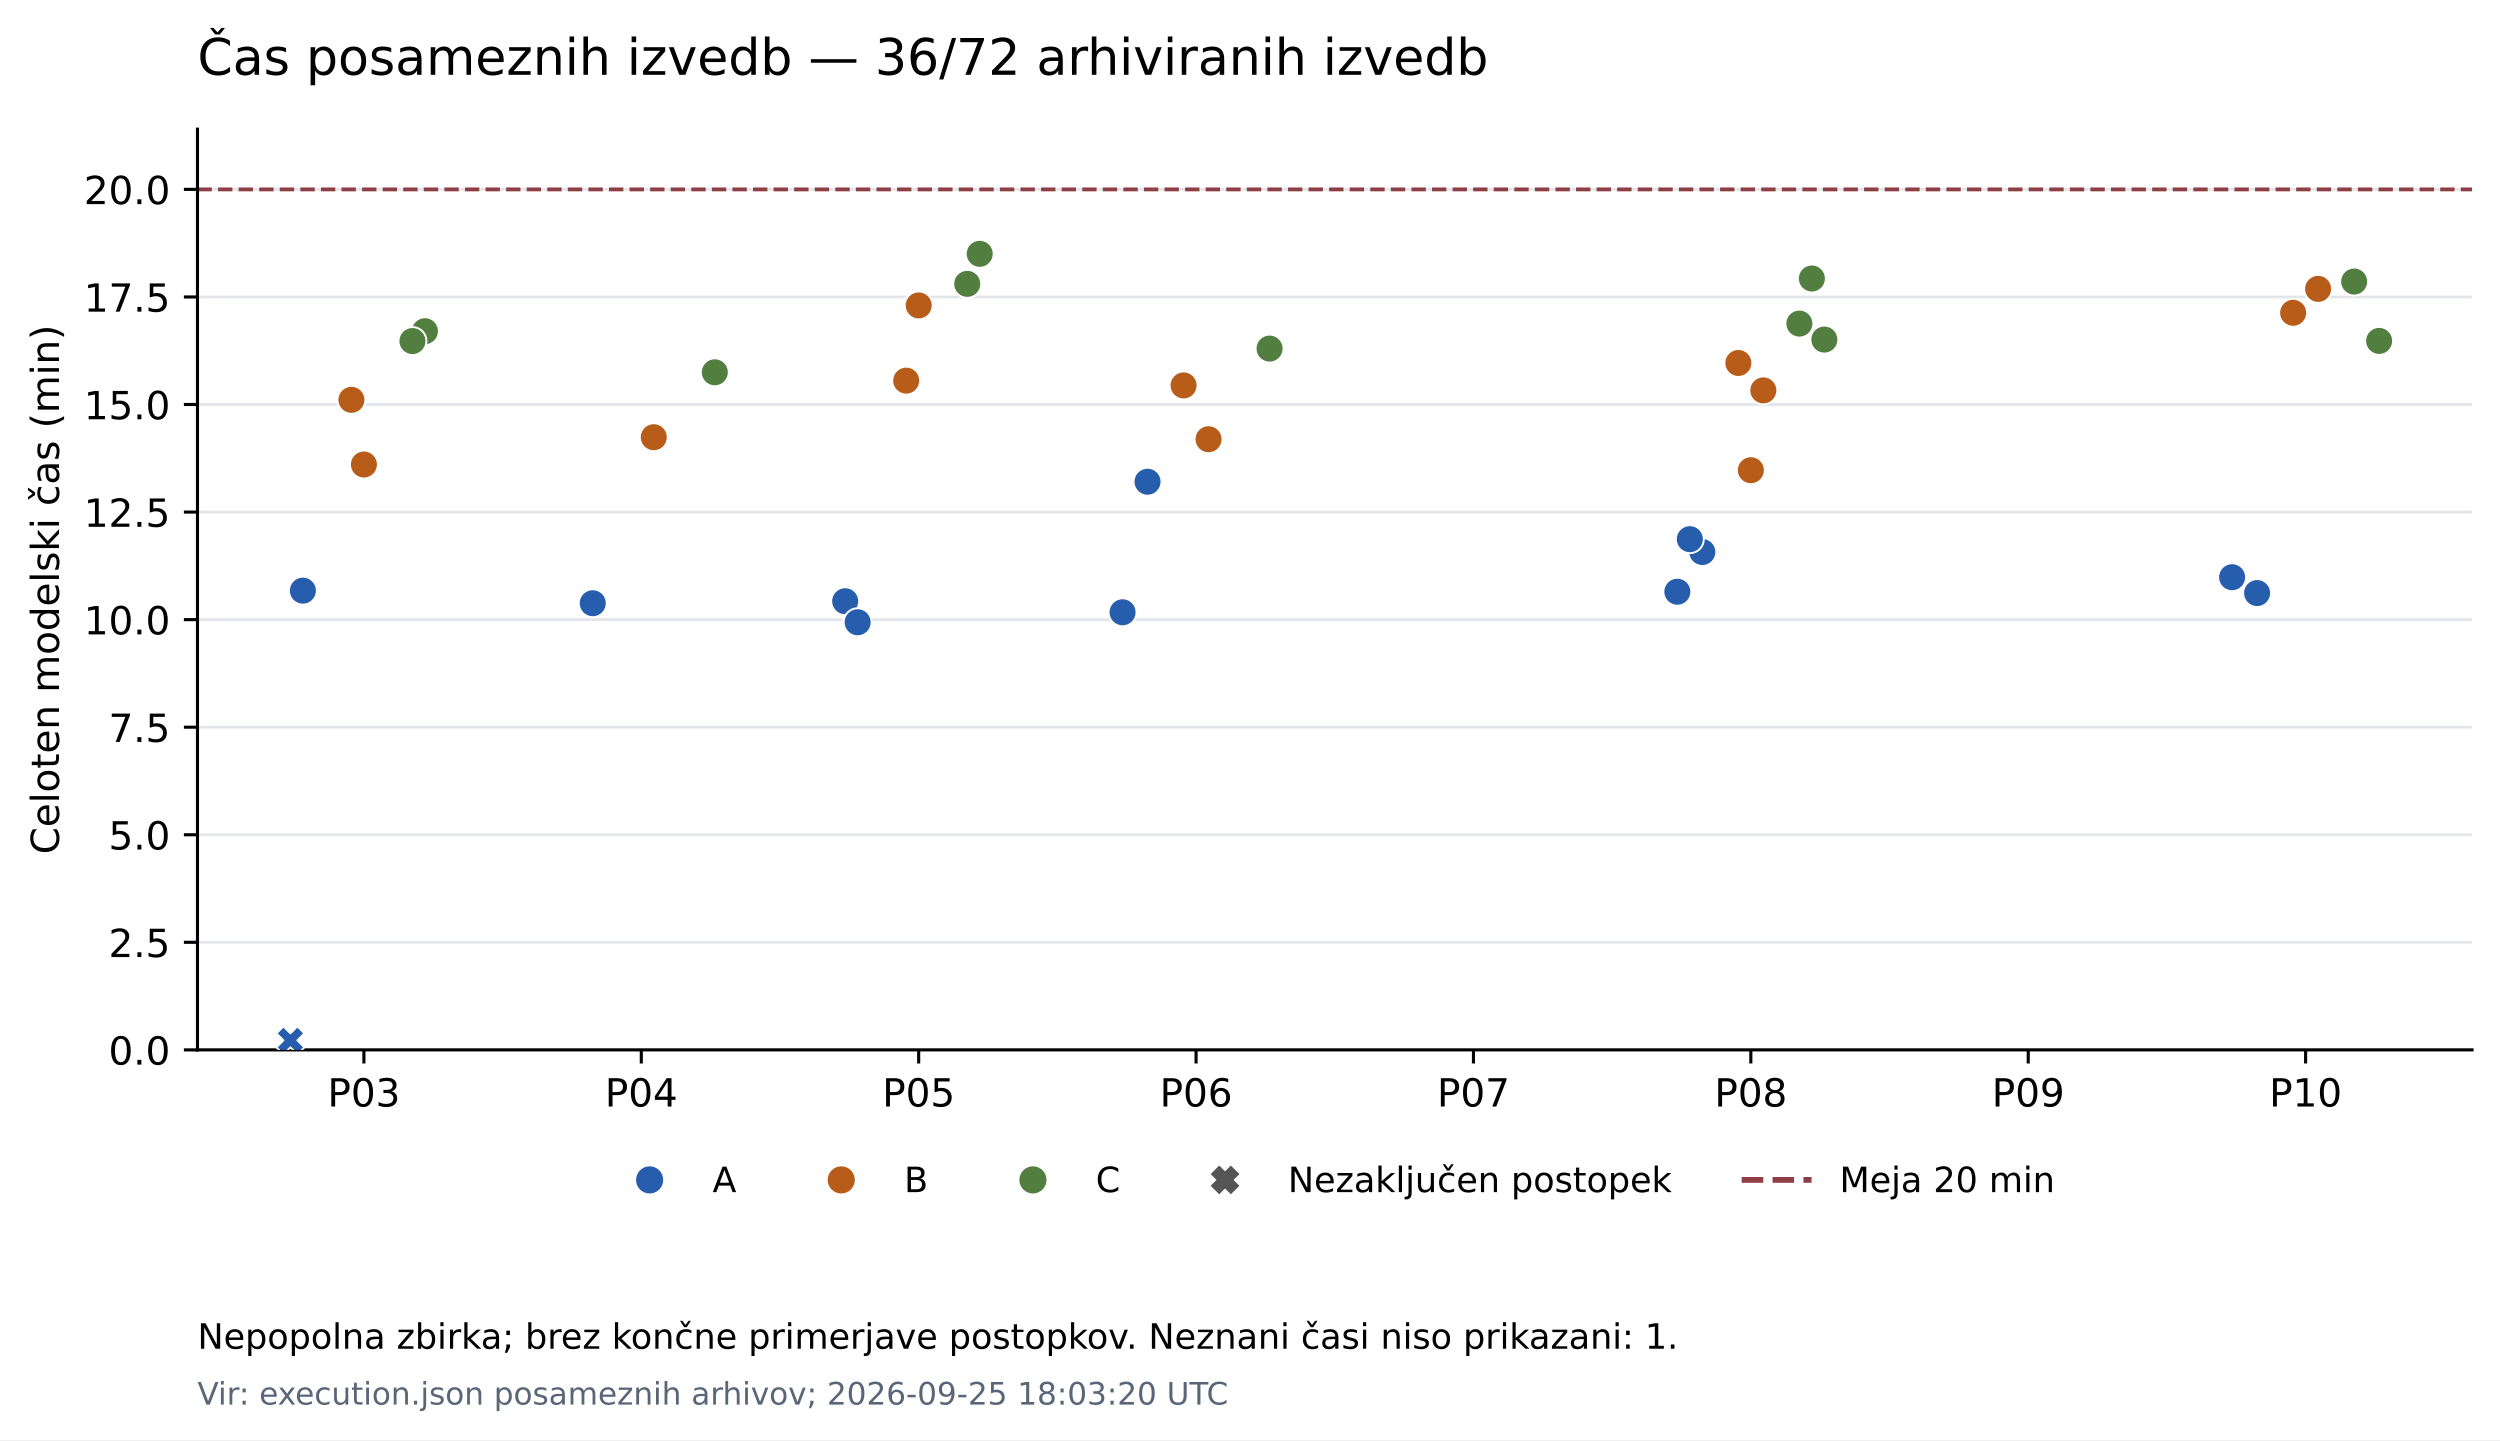
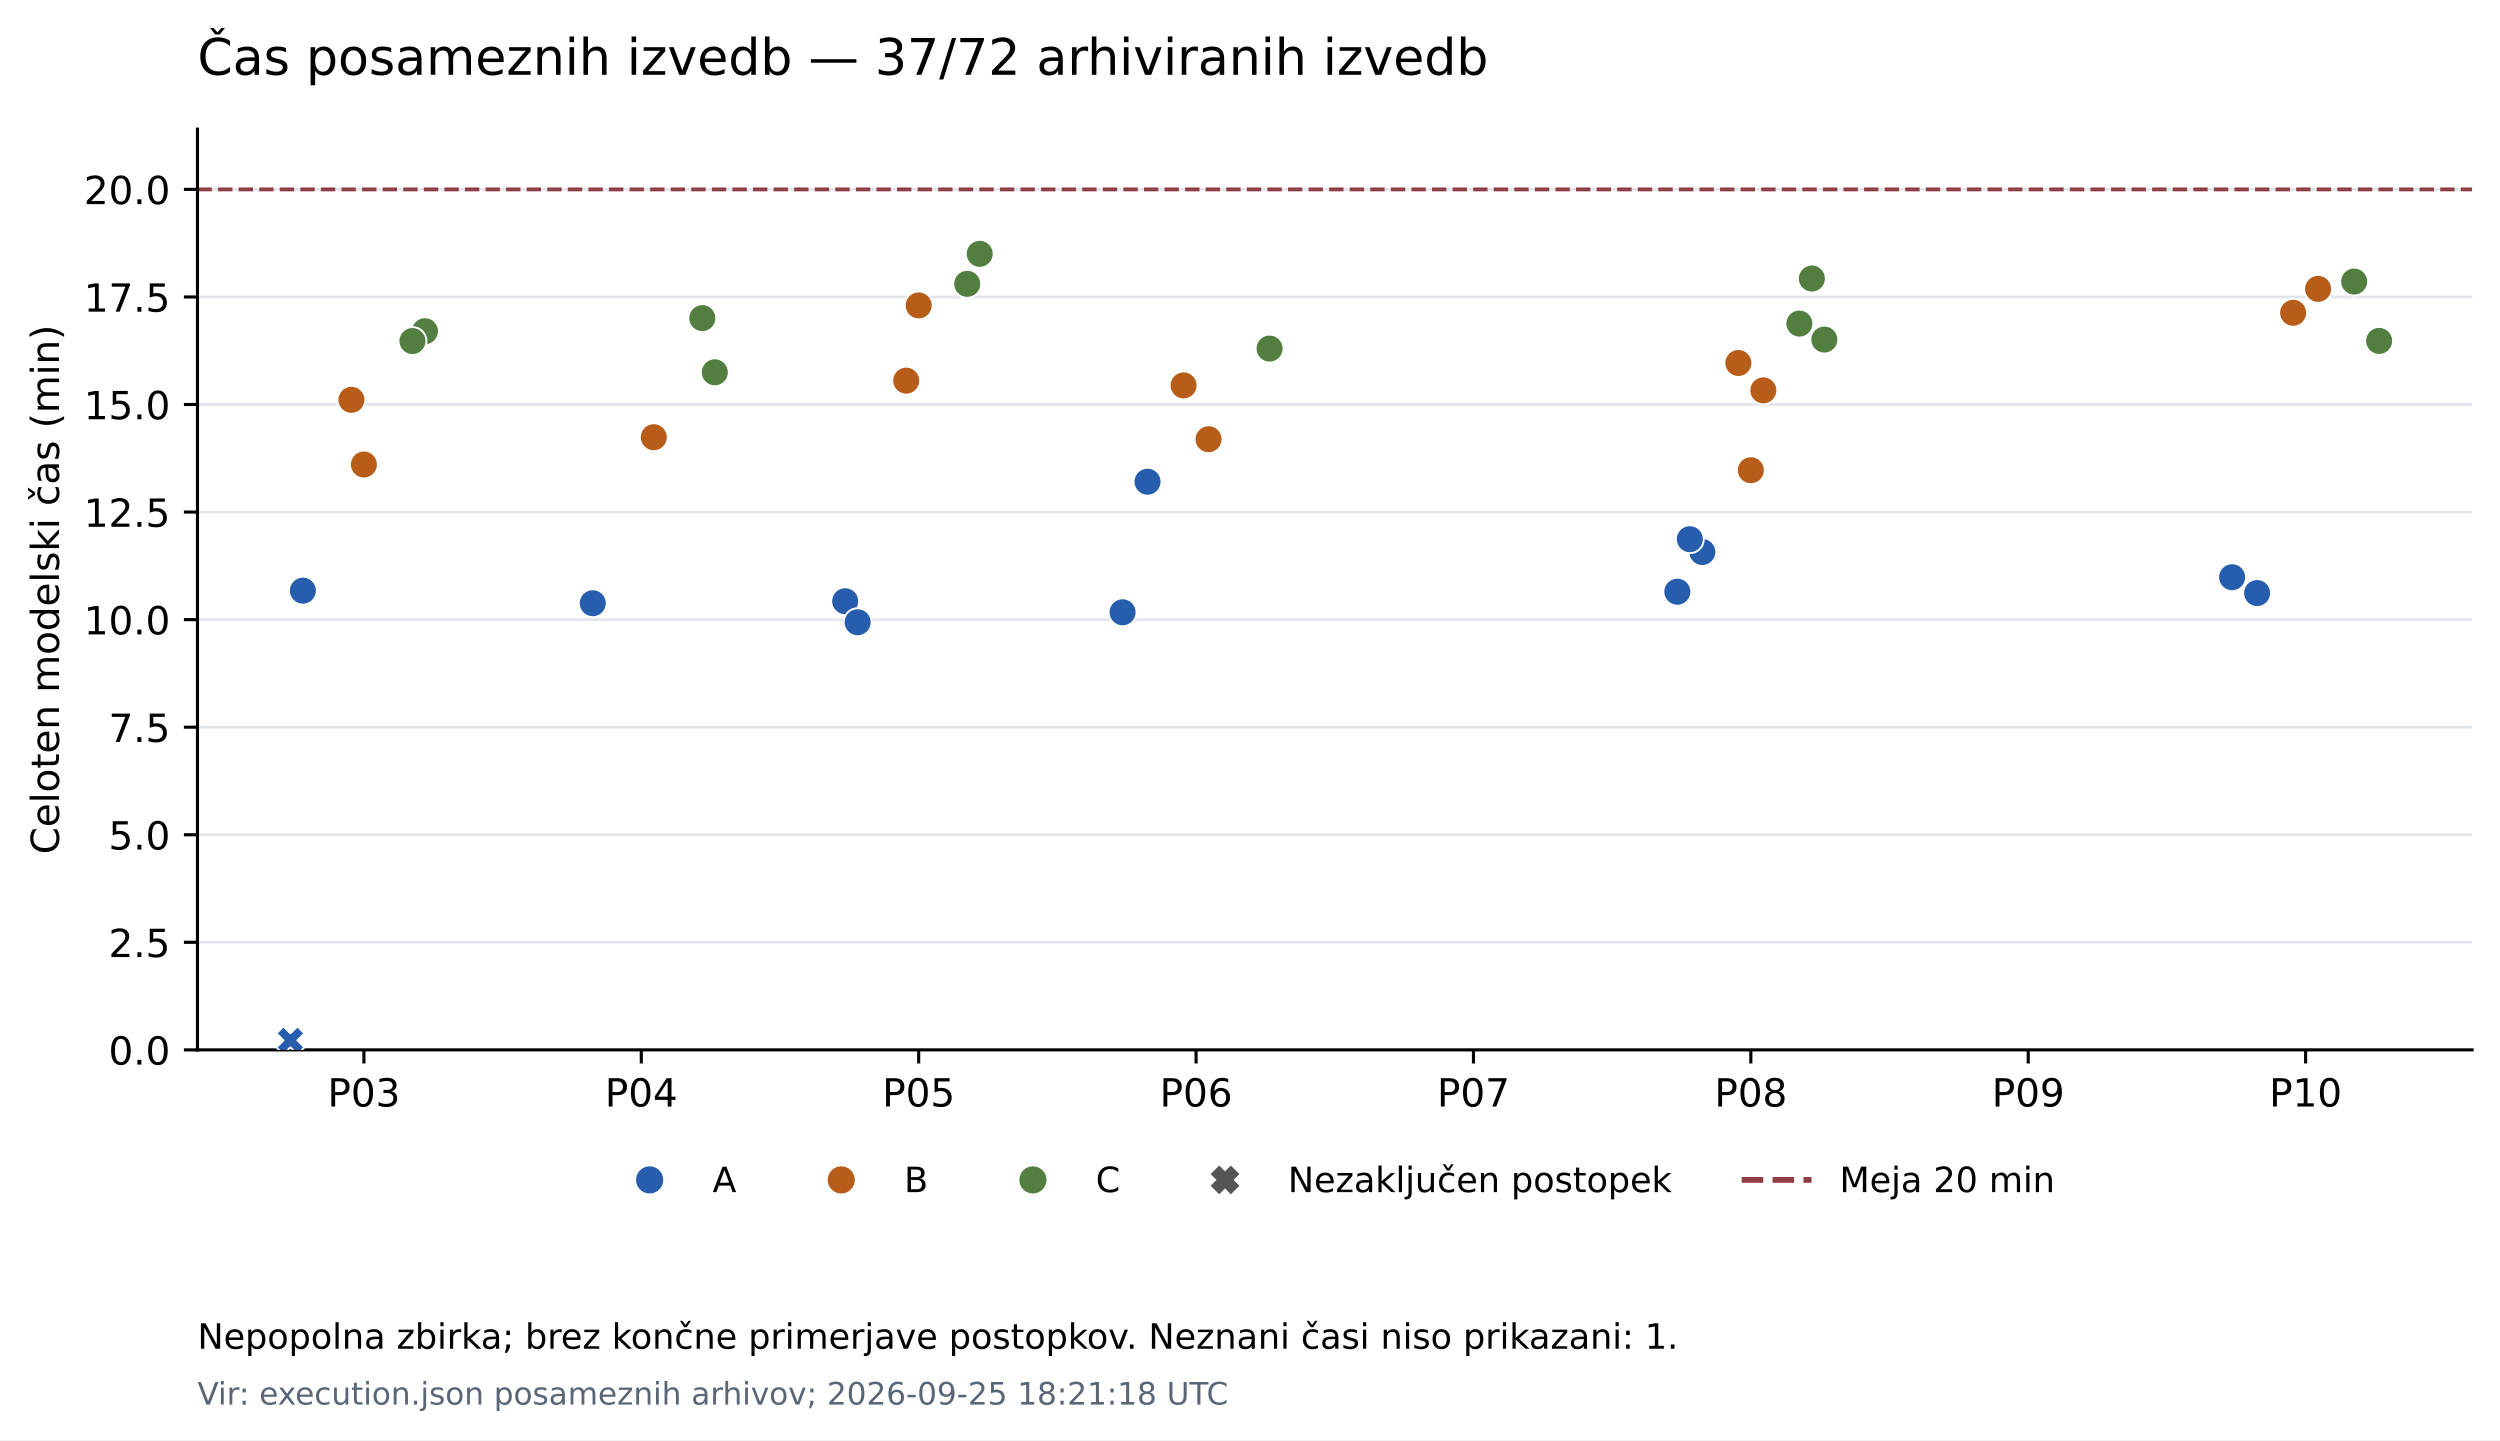
<svg xmlns="http://www.w3.org/2000/svg" xmlns:xlink="http://www.w3.org/1999/xlink" width="643.966pt" height="370.926pt" viewBox="0 0 643.966 370.926" version="1.1">
  <defs>
    <style type="text/css">*{stroke-linejoin: round; stroke-linecap: butt}</style>
  </defs>
  <g id="figure_1">
    <g id="patch_1">
      <path d="M 0 370.926  L 643.966 370.926  L 643.966 0  L 0 0  z " style="fill: #ffffff" />
    </g>
    <g id="axes_1">
      <g id="patch_2">
        <path d="M 50.866 270.436  L 636.766 270.436  L 636.766 33.268  L 50.866 33.268  z " style="fill: #ffffff" />
      </g>
      <g id="matplotlib.axis_1">
        <g id="xtick_1">
          <g id="line2d_1">
            <defs>
-               <path id="m33ce34d5bd" d="M 0 0  L 0 3.5  " style="stroke: #000000; stroke-width: 0.8" />
+               <path id="m1aec88c0ed" d="M 0 0  L 0 3.5  " style="stroke: #000000; stroke-width: 0.8" />
            </defs>
            <g>
-               <use xlink:href="#m33ce34d5bd" x="93.737" y="270.436" style="stroke: #000000; stroke-width: 0.8" />
+               <use xlink:href="#m1aec88c0ed" x="93.737" y="270.436" style="stroke: #000000; stroke-width: 0.8" />
            </g>
          </g>
          <g id="text_1">
            <text style="font-size: 10px; font-family: 'DejaVu Sans'; text-anchor: middle" x="93.737" y="285.033" transform="rotate(-0 93.73714 285.0333)">P03</text>
          </g>
        </g>
        <g id="xtick_2">
          <g id="line2d_2">
            <g>
-               <use xlink:href="#m33ce34d5bd" x="165.188" y="270.436" style="stroke: #000000; stroke-width: 0.8" />
+               <use xlink:href="#m1aec88c0ed" x="165.188" y="270.436" style="stroke: #000000; stroke-width: 0.8" />
            </g>
          </g>
          <g id="text_2">
            <text style="font-size: 10px; font-family: 'DejaVu Sans'; text-anchor: middle" x="165.188" y="285.033" transform="rotate(-0 165.1884 285.0333)">P04</text>
          </g>
        </g>
        <g id="xtick_3">
          <g id="line2d_3">
            <g>
-               <use xlink:href="#m33ce34d5bd" x="236.64" y="270.436" style="stroke: #000000; stroke-width: 0.8" />
+               <use xlink:href="#m1aec88c0ed" x="236.64" y="270.436" style="stroke: #000000; stroke-width: 0.8" />
            </g>
          </g>
          <g id="text_3">
            <text style="font-size: 10px; font-family: 'DejaVu Sans'; text-anchor: middle" x="236.64" y="285.033" transform="rotate(-0 236.6396 285.0333)">P05</text>
          </g>
        </g>
        <g id="xtick_4">
          <g id="line2d_4">
            <g>
-               <use xlink:href="#m33ce34d5bd" x="308.091" y="270.436" style="stroke: #000000; stroke-width: 0.8" />
+               <use xlink:href="#m1aec88c0ed" x="308.091" y="270.436" style="stroke: #000000; stroke-width: 0.8" />
            </g>
          </g>
          <g id="text_4">
            <text style="font-size: 10px; font-family: 'DejaVu Sans'; text-anchor: middle" x="308.091" y="285.033" transform="rotate(-0 308.0908 285.0333)">P06</text>
          </g>
        </g>
        <g id="xtick_5">
          <g id="line2d_5">
            <g>
-               <use xlink:href="#m33ce34d5bd" x="379.542" y="270.436" style="stroke: #000000; stroke-width: 0.8" />
+               <use xlink:href="#m1aec88c0ed" x="379.542" y="270.436" style="stroke: #000000; stroke-width: 0.8" />
            </g>
          </g>
          <g id="text_5">
            <text style="font-size: 10px; font-family: 'DejaVu Sans'; text-anchor: middle" x="379.542" y="285.033" transform="rotate(-0 379.542 285.0333)">P07</text>
          </g>
        </g>
        <g id="xtick_6">
          <g id="line2d_6">
            <g>
-               <use xlink:href="#m33ce34d5bd" x="450.993" y="270.436" style="stroke: #000000; stroke-width: 0.8" />
+               <use xlink:href="#m1aec88c0ed" x="450.993" y="270.436" style="stroke: #000000; stroke-width: 0.8" />
            </g>
          </g>
          <g id="text_6">
            <text style="font-size: 10px; font-family: 'DejaVu Sans'; text-anchor: middle" x="450.993" y="285.033" transform="rotate(-0 450.9932 285.0333)">P08</text>
          </g>
        </g>
        <g id="xtick_7">
          <g id="line2d_7">
            <g>
-               <use xlink:href="#m33ce34d5bd" x="522.444" y="270.436" style="stroke: #000000; stroke-width: 0.8" />
+               <use xlink:href="#m1aec88c0ed" x="522.444" y="270.436" style="stroke: #000000; stroke-width: 0.8" />
            </g>
          </g>
          <g id="text_7">
            <text style="font-size: 10px; font-family: 'DejaVu Sans'; text-anchor: middle" x="522.444" y="285.033" transform="rotate(-0 522.4445 285.0333)">P09</text>
          </g>
        </g>
        <g id="xtick_8">
          <g id="line2d_8">
            <g>
-               <use xlink:href="#m33ce34d5bd" x="593.896" y="270.436" style="stroke: #000000; stroke-width: 0.8" />
+               <use xlink:href="#m1aec88c0ed" x="593.896" y="270.436" style="stroke: #000000; stroke-width: 0.8" />
            </g>
          </g>
          <g id="text_8">
            <text style="font-size: 10px; font-family: 'DejaVu Sans'; text-anchor: middle" x="593.896" y="285.033" transform="rotate(-0 593.8957 285.0333)">P10</text>
          </g>
        </g>
      </g>
      <g id="matplotlib.axis_2">
        <g id="ytick_1">
          <g id="line2d_9">
-             <path d="M 50.866 270.436  L 636.766 270.436  " clip-path="url(#p632e53e650)" style="fill: none; stroke: #e2e5ea; stroke-width: 0.7; stroke-linecap: square" />
+             <path d="M 50.866 270.436  L 636.766 270.436  " clip-path="url(#pe29f4ec89d)" style="fill: none; stroke: #e2e5ea; stroke-width: 0.7; stroke-linecap: square" />
          </g>
          <g id="line2d_10">
            <defs>
-               <path id="m4d3279f433" d="M 0 0  L -3.5 0  " style="stroke: #000000; stroke-width: 0.8" />
+               <path id="m6e4ee15edb" d="M 0 0  L -3.5 0  " style="stroke: #000000; stroke-width: 0.8" />
            </defs>
            <g>
-               <use xlink:href="#m4d3279f433" x="50.866" y="270.436" style="stroke: #000000; stroke-width: 0.8" />
+               <use xlink:href="#m6e4ee15edb" x="50.866" y="270.436" style="stroke: #000000; stroke-width: 0.8" />
            </g>
          </g>
          <g id="text_9">
            <text style="font-size: 10px; font-family: 'DejaVu Sans'; text-anchor: end" x="43.866" y="274.234" transform="rotate(-0 43.86641 274.2345)">0.0</text>
          </g>
        </g>
        <g id="ytick_2">
          <g id="line2d_11">
-             <path d="M 50.866 242.729  L 636.766 242.729  " clip-path="url(#p632e53e650)" style="fill: none; stroke: #e2e5ea; stroke-width: 0.7; stroke-linecap: square" />
+             <path d="M 50.866 242.729  L 636.766 242.729  " clip-path="url(#pe29f4ec89d)" style="fill: none; stroke: #e2e5ea; stroke-width: 0.7; stroke-linecap: square" />
          </g>
          <g id="line2d_12">
            <g>
-               <use xlink:href="#m4d3279f433" x="50.866" y="242.729" style="stroke: #000000; stroke-width: 0.8" />
+               <use xlink:href="#m6e4ee15edb" x="50.866" y="242.729" style="stroke: #000000; stroke-width: 0.8" />
            </g>
          </g>
          <g id="text_10">
            <text style="font-size: 10px; font-family: 'DejaVu Sans'; text-anchor: end" x="43.866" y="246.528" transform="rotate(-0 43.86641 246.5279)">2.5</text>
          </g>
        </g>
        <g id="ytick_3">
          <g id="line2d_13">
-             <path d="M 50.866 215.023  L 636.766 215.023  " clip-path="url(#p632e53e650)" style="fill: none; stroke: #e2e5ea; stroke-width: 0.7; stroke-linecap: square" />
+             <path d="M 50.866 215.023  L 636.766 215.023  " clip-path="url(#pe29f4ec89d)" style="fill: none; stroke: #e2e5ea; stroke-width: 0.7; stroke-linecap: square" />
          </g>
          <g id="line2d_14">
            <g>
-               <use xlink:href="#m4d3279f433" x="50.866" y="215.023" style="stroke: #000000; stroke-width: 0.8" />
+               <use xlink:href="#m6e4ee15edb" x="50.866" y="215.023" style="stroke: #000000; stroke-width: 0.8" />
            </g>
          </g>
          <g id="text_11">
            <text style="font-size: 10px; font-family: 'DejaVu Sans'; text-anchor: end" x="43.866" y="218.821" transform="rotate(-0 43.86641 218.8214)">5.0</text>
          </g>
        </g>
        <g id="ytick_4">
          <g id="line2d_15">
-             <path d="M 50.866 187.316  L 636.766 187.316  " clip-path="url(#p632e53e650)" style="fill: none; stroke: #e2e5ea; stroke-width: 0.7; stroke-linecap: square" />
+             <path d="M 50.866 187.316  L 636.766 187.316  " clip-path="url(#pe29f4ec89d)" style="fill: none; stroke: #e2e5ea; stroke-width: 0.7; stroke-linecap: square" />
          </g>
          <g id="line2d_16">
            <g>
-               <use xlink:href="#m4d3279f433" x="50.866" y="187.316" style="stroke: #000000; stroke-width: 0.8" />
+               <use xlink:href="#m6e4ee15edb" x="50.866" y="187.316" style="stroke: #000000; stroke-width: 0.8" />
            </g>
          </g>
          <g id="text_12">
            <text style="font-size: 10px; font-family: 'DejaVu Sans'; text-anchor: end" x="43.866" y="191.115" transform="rotate(-0 43.86641 191.1149)">7.5</text>
          </g>
        </g>
        <g id="ytick_5">
          <g id="line2d_17">
-             <path d="M 50.866 159.609  L 636.766 159.609  " clip-path="url(#p632e53e650)" style="fill: none; stroke: #e2e5ea; stroke-width: 0.7; stroke-linecap: square" />
+             <path d="M 50.866 159.609  L 636.766 159.609  " clip-path="url(#pe29f4ec89d)" style="fill: none; stroke: #e2e5ea; stroke-width: 0.7; stroke-linecap: square" />
          </g>
          <g id="line2d_18">
            <g>
-               <use xlink:href="#m4d3279f433" x="50.866" y="159.609" style="stroke: #000000; stroke-width: 0.8" />
+               <use xlink:href="#m6e4ee15edb" x="50.866" y="159.609" style="stroke: #000000; stroke-width: 0.8" />
            </g>
          </g>
          <g id="text_13">
            <text style="font-size: 10px; font-family: 'DejaVu Sans'; text-anchor: end" x="43.866" y="163.408" transform="rotate(-0 43.86641 163.4083)">10.0</text>
          </g>
        </g>
        <g id="ytick_6">
          <g id="line2d_19">
-             <path d="M 50.866 131.903  L 636.766 131.903  " clip-path="url(#p632e53e650)" style="fill: none; stroke: #e2e5ea; stroke-width: 0.7; stroke-linecap: square" />
+             <path d="M 50.866 131.903  L 636.766 131.903  " clip-path="url(#pe29f4ec89d)" style="fill: none; stroke: #e2e5ea; stroke-width: 0.7; stroke-linecap: square" />
          </g>
          <g id="line2d_20">
            <g>
-               <use xlink:href="#m4d3279f433" x="50.866" y="131.903" style="stroke: #000000; stroke-width: 0.8" />
+               <use xlink:href="#m6e4ee15edb" x="50.866" y="131.903" style="stroke: #000000; stroke-width: 0.8" />
            </g>
          </g>
          <g id="text_14">
            <text style="font-size: 10px; font-family: 'DejaVu Sans'; text-anchor: end" x="43.866" y="135.702" transform="rotate(-0 43.86641 135.7018)">12.5</text>
          </g>
        </g>
        <g id="ytick_7">
          <g id="line2d_21">
-             <path d="M 50.866 104.196  L 636.766 104.196  " clip-path="url(#p632e53e650)" style="fill: none; stroke: #e2e5ea; stroke-width: 0.7; stroke-linecap: square" />
+             <path d="M 50.866 104.196  L 636.766 104.196  " clip-path="url(#pe29f4ec89d)" style="fill: none; stroke: #e2e5ea; stroke-width: 0.7; stroke-linecap: square" />
          </g>
          <g id="line2d_22">
            <g>
-               <use xlink:href="#m4d3279f433" x="50.866" y="104.196" style="stroke: #000000; stroke-width: 0.8" />
+               <use xlink:href="#m6e4ee15edb" x="50.866" y="104.196" style="stroke: #000000; stroke-width: 0.8" />
            </g>
          </g>
          <g id="text_15">
            <text style="font-size: 10px; font-family: 'DejaVu Sans'; text-anchor: end" x="43.866" y="107.995" transform="rotate(-0 43.86641 107.9952)">15.0</text>
          </g>
        </g>
        <g id="ytick_8">
          <g id="line2d_23">
-             <path d="M 50.866 76.49  L 636.766 76.49  " clip-path="url(#p632e53e650)" style="fill: none; stroke: #e2e5ea; stroke-width: 0.7; stroke-linecap: square" />
+             <path d="M 50.866 76.49  L 636.766 76.49  " clip-path="url(#pe29f4ec89d)" style="fill: none; stroke: #e2e5ea; stroke-width: 0.7; stroke-linecap: square" />
          </g>
          <g id="line2d_24">
            <g>
-               <use xlink:href="#m4d3279f433" x="50.866" y="76.49" style="stroke: #000000; stroke-width: 0.8" />
+               <use xlink:href="#m6e4ee15edb" x="50.866" y="76.49" style="stroke: #000000; stroke-width: 0.8" />
            </g>
          </g>
          <g id="text_16">
            <text style="font-size: 10px; font-family: 'DejaVu Sans'; text-anchor: end" x="43.866" y="80.289" transform="rotate(-0 43.86641 80.28869)">17.5</text>
          </g>
        </g>
        <g id="ytick_9">
          <g id="line2d_25">
-             <path d="M 50.866 48.783  L 636.766 48.783  " clip-path="url(#p632e53e650)" style="fill: none; stroke: #e2e5ea; stroke-width: 0.7; stroke-linecap: square" />
+             <path d="M 50.866 48.783  L 636.766 48.783  " clip-path="url(#pe29f4ec89d)" style="fill: none; stroke: #e2e5ea; stroke-width: 0.7; stroke-linecap: square" />
          </g>
          <g id="line2d_26">
            <g>
-               <use xlink:href="#m4d3279f433" x="50.866" y="48.783" style="stroke: #000000; stroke-width: 0.8" />
+               <use xlink:href="#m6e4ee15edb" x="50.866" y="48.783" style="stroke: #000000; stroke-width: 0.8" />
            </g>
          </g>
          <g id="text_17">
            <text style="font-size: 10px; font-family: 'DejaVu Sans'; text-anchor: end" x="43.866" y="52.582" transform="rotate(-0 43.86641 52.58215)">20.0</text>
          </g>
        </g>
        <g id="text_18">
          <text style="font-size: 10px; font-family: 'DejaVu Sans'; text-anchor: middle" x="15.198" y="151.852" transform="rotate(-90 15.19844 151.8517)">Celoten modelski čas (min)</text>
        </g>
      </g>
      <g id="line2d_27">
-         <path d="M 50.866 48.783  L 636.766 48.783  " clip-path="url(#p632e53e650)" style="fill: none; stroke-dasharray: 3.7,1.6; stroke-dashoffset: 0; stroke: #8e3e44" />
+         <path d="M 50.866 48.783  L 636.766 48.783  " clip-path="url(#pe29f4ec89d)" style="fill: none; stroke-dasharray: 3.7,1.6; stroke-dashoffset: 0; stroke: #8e3e44" />
      </g>
      <g id="patch_3">
        <path d="M 50.866 270.436  L 50.866 33.268  " style="fill: none; stroke: #000000; stroke-width: 0.8; stroke-linejoin: miter; stroke-linecap: square" />
      </g>
      <g id="patch_4">
        <path d="M 50.866 270.436  L 636.766 270.436  " style="fill: none; stroke: #000000; stroke-width: 0.8; stroke-linejoin: miter; stroke-linecap: square" />
      </g>
      <g id="PathCollection_1">
        <defs>
-           <path id="mca6370be05" d="M 0 3.606  C 0.956 3.606 1.873 3.226 2.55 2.55  C 3.226 1.873 3.606 0.956 3.606 0  C 3.606 -0.956 3.226 -1.873 2.55 -2.55  C 1.873 -3.226 0.956 -3.606 0 -3.606  C -0.956 -3.606 -1.873 -3.226 -2.55 -2.55  C -3.226 -1.873 -3.606 -0.956 -3.606 0  C -3.606 0.956 -3.226 1.873 -2.55 2.55  C -1.873 3.226 -0.956 3.606 0 3.606  z " style="stroke: #ffffff; stroke-width: 0.5" />
+           <path id="m517bcc676f" d="M 0 3.606  C 0.956 3.606 1.873 3.226 2.55 2.55  C 3.226 1.873 3.606 0.956 3.606 0  C 3.606 -0.956 3.226 -1.873 2.55 -2.55  C 1.873 -3.226 0.956 -3.606 0 -3.606  C -0.956 -3.606 -1.873 -3.226 -2.55 -2.55  C -3.226 -1.873 -3.606 -0.956 -3.606 0  C -3.606 0.956 -3.226 1.873 -2.55 2.55  C -1.873 3.226 -0.956 3.606 0 3.606  z " style="stroke: #ffffff; stroke-width: 0.5" />
        </defs>
-         <g clip-path="url(#p632e53e650)">
-           <use xlink:href="#mca6370be05" x="217.705" y="154.869" style="fill: #275dad; stroke: #ffffff; stroke-width: 0.5" />
+         <g clip-path="url(#pe29f4ec89d)">
+           <use xlink:href="#m517bcc676f" x="217.705" y="154.869" style="fill: #275dad; stroke: #ffffff; stroke-width: 0.5" />
        </g>
      </g>
      <g id="PathCollection_2">
        <defs>
-           <path id="m3d97827a33" d="M 0 3.606  C 0.956 3.606 1.873 3.226 2.55 2.55  C 3.226 1.873 3.606 0.956 3.606 0  C 3.606 -0.956 3.226 -1.873 2.55 -2.55  C 1.873 -3.226 0.956 -3.606 0 -3.606  C -0.956 -3.606 -1.873 -3.226 -2.55 -2.55  C -3.226 -1.873 -3.606 -0.956 -3.606 0  C -3.606 0.956 -3.226 1.873 -2.55 2.55  C -1.873 3.226 -0.956 3.606 0 3.606  z " style="stroke: #ffffff; stroke-width: 0.5" />
+           <path id="m275501ce93" d="M 0 3.606  C 0.956 3.606 1.873 3.226 2.55 2.55  C 3.226 1.873 3.606 0.956 3.606 0  C 3.606 -0.956 3.226 -1.873 2.55 -2.55  C 1.873 -3.226 0.956 -3.606 0 -3.606  C -0.956 -3.606 -1.873 -3.226 -2.55 -2.55  C -3.226 -1.873 -3.606 -0.956 -3.606 0  C -3.606 0.956 -3.226 1.873 -2.55 2.55  C -1.873 3.226 -0.956 3.606 0 3.606  z " style="stroke: #ffffff; stroke-width: 0.5" />
        </defs>
-         <g clip-path="url(#p632e53e650)">
-           <use xlink:href="#m3d97827a33" x="233.424" y="98.046" style="fill: #b85d19; stroke: #ffffff; stroke-width: 0.5" />
+         <g clip-path="url(#pe29f4ec89d)">
+           <use xlink:href="#m275501ce93" x="233.424" y="98.046" style="fill: #b85d19; stroke: #ffffff; stroke-width: 0.5" />
        </g>
      </g>
      <g id="PathCollection_3">
        <defs>
-           <path id="ma97e2c84ab" d="M 0 3.606  C 0.956 3.606 1.873 3.226 2.55 2.55  C 3.226 1.873 3.606 0.956 3.606 0  C 3.606 -0.956 3.226 -1.873 2.55 -2.55  C 1.873 -3.226 0.956 -3.606 0 -3.606  C -0.956 -3.606 -1.873 -3.226 -2.55 -2.55  C -3.226 -1.873 -3.606 -0.956 -3.606 0  C -3.606 0.956 -3.226 1.873 -2.55 2.55  C -1.873 3.226 -0.956 3.606 0 3.606  z " style="stroke: #ffffff; stroke-width: 0.5" />
+           <path id="m3fd6e2c416" d="M 0 3.606  C 0.956 3.606 1.873 3.226 2.55 2.55  C 3.226 1.873 3.606 0.956 3.606 0  C 3.606 -0.956 3.226 -1.873 2.55 -2.55  C 1.873 -3.226 0.956 -3.606 0 -3.606  C -0.956 -3.606 -1.873 -3.226 -2.55 -2.55  C -3.226 -1.873 -3.606 -0.956 -3.606 0  C -3.606 0.956 -3.226 1.873 -2.55 2.55  C -1.873 3.226 -0.956 3.606 0 3.606  z " style="stroke: #ffffff; stroke-width: 0.5" />
        </defs>
-         <g clip-path="url(#p632e53e650)">
-           <use xlink:href="#ma97e2c84ab" x="249.144" y="73.116" style="fill: #527e40; stroke: #ffffff; stroke-width: 0.5" />
+         <g clip-path="url(#pe29f4ec89d)">
+           <use xlink:href="#m3fd6e2c416" x="249.144" y="73.116" style="fill: #527e40; stroke: #ffffff; stroke-width: 0.5" />
        </g>
      </g>
      <g id="PathCollection_4">
-         <g clip-path="url(#p632e53e650)">
-           <use xlink:href="#mca6370be05" x="574.961" y="148.685" style="fill: #275dad; stroke: #ffffff; stroke-width: 0.5" />
+         <g clip-path="url(#pe29f4ec89d)">
+           <use xlink:href="#m517bcc676f" x="574.961" y="148.685" style="fill: #275dad; stroke: #ffffff; stroke-width: 0.5" />
        </g>
      </g>
      <g id="PathCollection_5">
-         <g clip-path="url(#p632e53e650)">
-           <use xlink:href="#ma97e2c84ab" x="606.4" y="72.522" style="fill: #527e40; stroke: #ffffff; stroke-width: 0.5" />
+         <g clip-path="url(#pe29f4ec89d)">
+           <use xlink:href="#m3fd6e2c416" x="606.4" y="72.522" style="fill: #527e40; stroke: #ffffff; stroke-width: 0.5" />
        </g>
      </g>
      <g id="PathCollection_6">
-         <g clip-path="url(#p632e53e650)">
-           <use xlink:href="#m3d97827a33" x="590.68" y="80.573" style="fill: #b85d19; stroke: #ffffff; stroke-width: 0.5" />
+         <g clip-path="url(#pe29f4ec89d)">
+           <use xlink:href="#m275501ce93" x="590.68" y="80.573" style="fill: #b85d19; stroke: #ffffff; stroke-width: 0.5" />
        </g>
      </g>
      <g id="PathCollection_7">
-         <g clip-path="url(#p632e53e650)">
-           <use xlink:href="#mca6370be05" x="289.156" y="157.714" style="fill: #275dad; stroke: #ffffff; stroke-width: 0.5" />
+         <g clip-path="url(#pe29f4ec89d)">
+           <use xlink:href="#m517bcc676f" x="289.156" y="157.714" style="fill: #275dad; stroke: #ffffff; stroke-width: 0.5" />
        </g>
      </g>
      <g id="PathCollection_8">
-         <g clip-path="url(#p632e53e650)">
-           <use xlink:href="#m3d97827a33" x="304.875" y="99.278" style="fill: #b85d19; stroke: #ffffff; stroke-width: 0.5" />
+         <g clip-path="url(#pe29f4ec89d)">
+           <use xlink:href="#m275501ce93" x="304.875" y="99.278" style="fill: #b85d19; stroke: #ffffff; stroke-width: 0.5" />
        </g>
      </g>
      <g id="PathCollection_9">
-         <g clip-path="url(#p632e53e650)">
-           <use xlink:href="#mca6370be05" x="432.059" y="152.417" style="fill: #275dad; stroke: #ffffff; stroke-width: 0.5" />
+         <g clip-path="url(#pe29f4ec89d)">
+           <use xlink:href="#m517bcc676f" x="432.059" y="152.417" style="fill: #275dad; stroke: #ffffff; stroke-width: 0.5" />
        </g>
      </g>
      <g id="PathCollection_10">
-         <g clip-path="url(#p632e53e650)">
-           <use xlink:href="#ma97e2c84ab" x="463.497" y="83.352" style="fill: #527e40; stroke: #ffffff; stroke-width: 0.5" />
+         <g clip-path="url(#pe29f4ec89d)">
+           <use xlink:href="#m3fd6e2c416" x="463.497" y="83.352" style="fill: #527e40; stroke: #ffffff; stroke-width: 0.5" />
        </g>
      </g>
      <g id="PathCollection_11">
-         <g clip-path="url(#p632e53e650)">
-           <use xlink:href="#m3d97827a33" x="447.778" y="93.498" style="fill: #b85d19; stroke: #ffffff; stroke-width: 0.5" />
+         <g clip-path="url(#pe29f4ec89d)">
+           <use xlink:href="#m275501ce93" x="447.778" y="93.498" style="fill: #b85d19; stroke: #ffffff; stroke-width: 0.5" />
        </g>
      </g>
      <g id="PathCollection_12">
-         <g clip-path="url(#p632e53e650)">
-           <use xlink:href="#m3d97827a33" x="93.737" y="119.651" style="fill: #b85d19; stroke: #ffffff; stroke-width: 0.5" />
+         <g clip-path="url(#pe29f4ec89d)">
+           <use xlink:href="#m275501ce93" x="93.737" y="119.651" style="fill: #b85d19; stroke: #ffffff; stroke-width: 0.5" />
        </g>
      </g>
      <g id="PathCollection_13">
-         <g clip-path="url(#p632e53e650)">
-           <use xlink:href="#ma97e2c84ab" x="109.456" y="85.315" style="fill: #527e40; stroke: #ffffff; stroke-width: 0.5" />
+         <g clip-path="url(#pe29f4ec89d)">
+           <use xlink:href="#m3fd6e2c416" x="109.456" y="85.315" style="fill: #527e40; stroke: #ffffff; stroke-width: 0.5" />
        </g>
      </g>
      <g id="PathCollection_14">
-         <g clip-path="url(#p632e53e650)">
-           <use xlink:href="#mca6370be05" x="78.018" y="152.143" style="fill: #275dad; stroke: #ffffff; stroke-width: 0.5" />
+         <g clip-path="url(#pe29f4ec89d)">
+           <use xlink:href="#m517bcc676f" x="78.018" y="152.143" style="fill: #275dad; stroke: #ffffff; stroke-width: 0.5" />
        </g>
      </g>
      <g id="PathCollection_15">
-         <g clip-path="url(#p632e53e650)">
-           <use xlink:href="#m3d97827a33" x="311.306" y="113.139" style="fill: #b85d19; stroke: #ffffff; stroke-width: 0.5" />
+         <g clip-path="url(#pe29f4ec89d)">
+           <use xlink:href="#m275501ce93" x="311.306" y="113.139" style="fill: #b85d19; stroke: #ffffff; stroke-width: 0.5" />
        </g>
      </g>
      <g id="PathCollection_16">
-         <g clip-path="url(#p632e53e650)">
-           <use xlink:href="#mca6370be05" x="295.587" y="124.086" style="fill: #275dad; stroke: #ffffff; stroke-width: 0.5" />
+         <g clip-path="url(#pe29f4ec89d)">
+           <use xlink:href="#m517bcc676f" x="295.587" y="124.086" style="fill: #275dad; stroke: #ffffff; stroke-width: 0.5" />
        </g>
      </g>
      <g id="PathCollection_17">
-         <g clip-path="url(#p632e53e650)">
-           <use xlink:href="#ma97e2c84ab" x="327.025" y="89.791" style="fill: #527e40; stroke: #ffffff; stroke-width: 0.5" />
+         <g clip-path="url(#pe29f4ec89d)">
+           <use xlink:href="#m3fd6e2c416" x="327.025" y="89.791" style="fill: #527e40; stroke: #ffffff; stroke-width: 0.5" />
        </g>
      </g>
      <g id="PathCollection_18">
-         <g clip-path="url(#p632e53e650)">
-           <use xlink:href="#m3d97827a33" x="168.404" y="112.622" style="fill: #b85d19; stroke: #ffffff; stroke-width: 0.5" />
+         <g clip-path="url(#pe29f4ec89d)">
+           <use xlink:href="#m275501ce93" x="168.404" y="112.622" style="fill: #b85d19; stroke: #ffffff; stroke-width: 0.5" />
        </g>
      </g>
      <g id="PathCollection_19">
-         <g clip-path="url(#p632e53e650)">
-           <use xlink:href="#mca6370be05" x="152.684" y="155.382" style="fill: #275dad; stroke: #ffffff; stroke-width: 0.5" />
+         <g clip-path="url(#pe29f4ec89d)">
+           <use xlink:href="#m517bcc676f" x="152.684" y="155.382" style="fill: #275dad; stroke: #ffffff; stroke-width: 0.5" />
        </g>
      </g>
      <g id="PathCollection_20">
-         <g clip-path="url(#p632e53e650)">
-           <use xlink:href="#ma97e2c84ab" x="184.123" y="95.896" style="fill: #527e40; stroke: #ffffff; stroke-width: 0.5" />
+         <g clip-path="url(#pe29f4ec89d)">
+           <use xlink:href="#m3fd6e2c416" x="184.123" y="95.896" style="fill: #527e40; stroke: #ffffff; stroke-width: 0.5" />
        </g>
      </g>
      <g id="PathCollection_21">
-         <g clip-path="url(#p632e53e650)">
-           <use xlink:href="#m3d97827a33" x="236.64" y="78.676" style="fill: #b85d19; stroke: #ffffff; stroke-width: 0.5" />
+         <g clip-path="url(#pe29f4ec89d)">
+           <use xlink:href="#m275501ce93" x="236.64" y="78.676" style="fill: #b85d19; stroke: #ffffff; stroke-width: 0.5" />
        </g>
      </g>
      <g id="PathCollection_22">
-         <g clip-path="url(#p632e53e650)">
-           <use xlink:href="#ma97e2c84ab" x="252.359" y="65.379" style="fill: #527e40; stroke: #ffffff; stroke-width: 0.5" />
+         <g clip-path="url(#pe29f4ec89d)">
+           <use xlink:href="#m3fd6e2c416" x="252.359" y="65.379" style="fill: #527e40; stroke: #ffffff; stroke-width: 0.5" />
        </g>
      </g>
      <g id="PathCollection_23">
-         <g clip-path="url(#p632e53e650)">
-           <use xlink:href="#mca6370be05" x="220.92" y="160.28" style="fill: #275dad; stroke: #ffffff; stroke-width: 0.5" />
+         <g clip-path="url(#pe29f4ec89d)">
+           <use xlink:href="#m517bcc676f" x="220.92" y="160.28" style="fill: #275dad; stroke: #ffffff; stroke-width: 0.5" />
        </g>
      </g>
      <g id="PathCollection_24">
        <defs>
-           <path id="m1a32a36e06" d="M -1.803 3.606  L 0 1.803  L 1.803 3.606  L 3.606 1.803  L 1.803 0  L 3.606 -1.803  L 1.803 -3.606  L 0 -1.803  L -1.803 -3.606  L -3.606 -1.803  L -1.803 0  L -3.606 1.803  z " style="stroke: #ffffff; stroke-width: 0.5" />
+           <path id="me8d57aa771" d="M -1.803 3.606  L 0 1.803  L 1.803 3.606  L 3.606 1.803  L 1.803 0  L 3.606 -1.803  L 1.803 -3.606  L 0 -1.803  L -1.803 -3.606  L -3.606 -1.803  L -1.803 0  L -3.606 1.803  z " style="stroke: #ffffff; stroke-width: 0.5" />
        </defs>
-         <g clip-path="url(#p632e53e650)">
-           <use xlink:href="#m1a32a36e06" x="74.803" y="267.98" style="fill: #275dad; stroke: #ffffff; stroke-width: 0.5" />
+         <g clip-path="url(#pe29f4ec89d)">
+           <use xlink:href="#me8d57aa771" x="74.803" y="267.98" style="fill: #275dad; stroke: #ffffff; stroke-width: 0.5" />
        </g>
      </g>
      <g id="PathCollection_25">
-         <g clip-path="url(#p632e53e650)">
-           <use xlink:href="#m3d97827a33" x="90.522" y="102.99" style="fill: #b85d19; stroke: #ffffff; stroke-width: 0.5" />
+         <g clip-path="url(#pe29f4ec89d)">
+           <use xlink:href="#m275501ce93" x="90.522" y="102.99" style="fill: #b85d19; stroke: #ffffff; stroke-width: 0.5" />
        </g>
      </g>
      <g id="PathCollection_26">
-         <g clip-path="url(#p632e53e650)">
-           <use xlink:href="#ma97e2c84ab" x="106.241" y="87.851" style="fill: #527e40; stroke: #ffffff; stroke-width: 0.5" />
+         <g clip-path="url(#pe29f4ec89d)">
+           <use xlink:href="#m3fd6e2c416" x="106.241" y="87.851" style="fill: #527e40; stroke: #ffffff; stroke-width: 0.5" />
        </g>
      </g>
      <g id="PathCollection_27">
-         <g clip-path="url(#p632e53e650)">
-           <use xlink:href="#m3d97827a33" x="597.111" y="74.409" style="fill: #b85d19; stroke: #ffffff; stroke-width: 0.5" />
+         <g clip-path="url(#pe29f4ec89d)">
+           <use xlink:href="#m275501ce93" x="597.111" y="74.409" style="fill: #b85d19; stroke: #ffffff; stroke-width: 0.5" />
        </g>
      </g>
      <g id="PathCollection_28">
-         <g clip-path="url(#p632e53e650)">
-           <use xlink:href="#mca6370be05" x="581.392" y="152.765" style="fill: #275dad; stroke: #ffffff; stroke-width: 0.5" />
+         <g clip-path="url(#pe29f4ec89d)">
+           <use xlink:href="#m517bcc676f" x="581.392" y="152.765" style="fill: #275dad; stroke: #ffffff; stroke-width: 0.5" />
        </g>
      </g>
      <g id="PathCollection_29">
-         <g clip-path="url(#p632e53e650)">
-           <use xlink:href="#ma97e2c84ab" x="612.83" y="87.815" style="fill: #527e40; stroke: #ffffff; stroke-width: 0.5" />
+         <g clip-path="url(#pe29f4ec89d)">
+           <use xlink:href="#m3fd6e2c416" x="612.83" y="87.815" style="fill: #527e40; stroke: #ffffff; stroke-width: 0.5" />
        </g>
      </g>
      <g id="PathCollection_30">
-         <g clip-path="url(#p632e53e650)">
-           <use xlink:href="#m3d97827a33" x="454.209" y="100.557" style="fill: #b85d19; stroke: #ffffff; stroke-width: 0.5" />
+         <g clip-path="url(#pe29f4ec89d)">
+           <use xlink:href="#m275501ce93" x="454.209" y="100.557" style="fill: #b85d19; stroke: #ffffff; stroke-width: 0.5" />
        </g>
      </g>
      <g id="PathCollection_31">
-         <g clip-path="url(#p632e53e650)">
-           <use xlink:href="#mca6370be05" x="438.489" y="142.19" style="fill: #275dad; stroke: #ffffff; stroke-width: 0.5" />
+         <g clip-path="url(#pe29f4ec89d)">
+           <use xlink:href="#m517bcc676f" x="438.489" y="142.19" style="fill: #275dad; stroke: #ffffff; stroke-width: 0.5" />
        </g>
      </g>
      <g id="PathCollection_32">
-         <g clip-path="url(#p632e53e650)">
-           <use xlink:href="#ma97e2c84ab" x="469.928" y="87.47" style="fill: #527e40; stroke: #ffffff; stroke-width: 0.5" />
+         <g clip-path="url(#pe29f4ec89d)">
+           <use xlink:href="#m3fd6e2c416" x="469.928" y="87.47" style="fill: #527e40; stroke: #ffffff; stroke-width: 0.5" />
        </g>
      </g>
      <g id="PathCollection_33">
-         <g clip-path="url(#p632e53e650)">
-           <use xlink:href="#ma97e2c84ab" x="466.713" y="71.743" style="fill: #527e40; stroke: #ffffff; stroke-width: 0.5" />
+         <g clip-path="url(#pe29f4ec89d)">
+           <use xlink:href="#m3fd6e2c416" x="466.713" y="71.743" style="fill: #527e40; stroke: #ffffff; stroke-width: 0.5" />
        </g>
      </g>
      <g id="PathCollection_34">
-         <g clip-path="url(#p632e53e650)">
-           <use xlink:href="#m3d97827a33" x="450.993" y="121.123" style="fill: #b85d19; stroke: #ffffff; stroke-width: 0.5" />
+         <g clip-path="url(#pe29f4ec89d)">
+           <use xlink:href="#m275501ce93" x="450.993" y="121.123" style="fill: #b85d19; stroke: #ffffff; stroke-width: 0.5" />
        </g>
      </g>
      <g id="PathCollection_35">
-         <g clip-path="url(#p632e53e650)">
-           <use xlink:href="#mca6370be05" x="435.274" y="138.887" style="fill: #275dad; stroke: #ffffff; stroke-width: 0.5" />
+         <g clip-path="url(#pe29f4ec89d)">
+           <use xlink:href="#m517bcc676f" x="435.274" y="138.887" style="fill: #275dad; stroke: #ffffff; stroke-width: 0.5" />
+         </g>
+       </g>
+       <g id="PathCollection_36">
+         <g clip-path="url(#pe29f4ec89d)">
+           <use xlink:href="#m3fd6e2c416" x="180.908" y="81.947" style="fill: #527e40; stroke: #ffffff; stroke-width: 0.5" />
        </g>
      </g>
      <g id="text_19">
-         <text style="font-size: 13px; font-family: 'DejaVu Sans'; text-anchor: start" x="50.866" y="19.268" transform="rotate(-0 50.86641 19.26766)">Čas posameznih izvedb — 36/72 arhiviranih izvedb</text>
+         <text style="font-size: 13px; font-family: 'DejaVu Sans'; text-anchor: start" x="50.866" y="19.268" transform="rotate(-0 50.86641 19.26766)">Čas posameznih izvedb — 37/72 arhiviranih izvedb</text>
      </g>
      <g id="legend_1">
        <g id="line2d_28">
          <defs>
-             <path id="m4342f23b27" d="M 0 3  C 0.796 3 1.559 2.684 2.121 2.121  C 2.684 1.559 3 0.796 3 0  C 3 -0.796 2.684 -1.559 2.121 -2.121  C 1.559 -2.684 0.796 -3 0 -3  C -0.796 -3 -1.559 -2.684 -2.121 -2.121  C -2.684 -1.559 -3 -0.796 -3 0  C -3 0.796 -2.684 1.559 -2.121 2.121  C -1.559 2.684 -0.796 3 0 3  z " style="stroke: #275dad" />
+             <path id="m19c39f6c33" d="M 0 3  C 0.796 3 1.559 2.684 2.121 2.121  C 2.684 1.559 3 0.796 3 0  C 3 -0.796 2.684 -1.559 2.121 -2.121  C 1.559 -2.684 0.796 -3 0 -3  C -0.796 -3 -1.559 -2.684 -2.121 -2.121  C -2.684 -1.559 -3 -0.796 -3 0  C -3 0.796 -2.684 1.559 -2.121 2.121  C -1.559 2.684 -0.796 3 0 3  z " style="stroke: #275dad" />
          </defs>
          <g>
-             <use xlink:href="#m4342f23b27" x="167.336" y="303.929" style="fill: #275dad; stroke: #275dad" />
+             <use xlink:href="#m19c39f6c33" x="167.336" y="303.929" style="fill: #275dad; stroke: #275dad" />
          </g>
        </g>
        <g id="text_20">
          <text style="font-size: 9px; font-family: 'DejaVu Sans'; text-anchor: start" x="183.536" y="307.079" transform="rotate(-0 183.5355 307.0794)">A</text>
        </g>
        <g id="line2d_29">
          <defs>
-             <path id="m84b1c2229e" d="M 0 3  C 0.796 3 1.559 2.684 2.121 2.121  C 2.684 1.559 3 0.796 3 0  C 3 -0.796 2.684 -1.559 2.121 -2.121  C 1.559 -2.684 0.796 -3 0 -3  C -0.796 -3 -1.559 -2.684 -2.121 -2.121  C -2.684 -1.559 -3 -0.796 -3 0  C -3 0.796 -2.684 1.559 -2.121 2.121  C -1.559 2.684 -0.796 3 0 3  z " style="stroke: #b85d19" />
+             <path id="md2d138ed4c" d="M 0 3  C 0.796 3 1.559 2.684 2.121 2.121  C 2.684 1.559 3 0.796 3 0  C 3 -0.796 2.684 -1.559 2.121 -2.121  C 1.559 -2.684 0.796 -3 0 -3  C -0.796 -3 -1.559 -2.684 -2.121 -2.121  C -2.684 -1.559 -3 -0.796 -3 0  C -3 0.796 -2.684 1.559 -2.121 2.121  C -1.559 2.684 -0.796 3 0 3  z " style="stroke: #b85d19" />
          </defs>
          <g>
-             <use xlink:href="#m84b1c2229e" x="216.692" y="303.929" style="fill: #b85d19; stroke: #b85d19" />
+             <use xlink:href="#md2d138ed4c" x="216.692" y="303.929" style="fill: #b85d19; stroke: #b85d19" />
          </g>
        </g>
        <g id="text_21">
          <text style="font-size: 9px; font-family: 'DejaVu Sans'; text-anchor: start" x="232.892" y="307.079" transform="rotate(-0 232.8921 307.0794)">B</text>
        </g>
        <g id="line2d_30">
          <defs>
-             <path id="m19b08e2560" d="M 0 3  C 0.796 3 1.559 2.684 2.121 2.121  C 2.684 1.559 3 0.796 3 0  C 3 -0.796 2.684 -1.559 2.121 -2.121  C 1.559 -2.684 0.796 -3 0 -3  C -0.796 -3 -1.559 -2.684 -2.121 -2.121  C -2.684 -1.559 -3 -0.796 -3 0  C -3 0.796 -2.684 1.559 -2.121 2.121  C -1.559 2.684 -0.796 3 0 3  z " style="stroke: #527e40" />
+             <path id="m78ed6c6f3b" d="M 0 3  C 0.796 3 1.559 2.684 2.121 2.121  C 2.684 1.559 3 0.796 3 0  C 3 -0.796 2.684 -1.559 2.121 -2.121  C 1.559 -2.684 0.796 -3 0 -3  C -0.796 -3 -1.559 -2.684 -2.121 -2.121  C -2.684 -1.559 -3 -0.796 -3 0  C -3 0.796 -2.684 1.559 -2.121 2.121  C -1.559 2.684 -0.796 3 0 3  z " style="stroke: #527e40" />
          </defs>
          <g>
-             <use xlink:href="#m19b08e2560" x="266.067" y="303.929" style="fill: #527e40; stroke: #527e40" />
+             <use xlink:href="#m78ed6c6f3b" x="266.067" y="303.929" style="fill: #527e40; stroke: #527e40" />
          </g>
        </g>
        <g id="text_22">
          <text style="font-size: 9px; font-family: 'DejaVu Sans'; text-anchor: start" x="282.267" y="307.079" transform="rotate(-0 282.267 307.0794)">C</text>
        </g>
        <g id="line2d_31">
          <defs>
-             <path id="m27795ef621" d="M -1.5 3  L 0 1.5  L 1.5 3  L 3 1.5  L 1.5 0  L 3 -1.5  L 1.5 -3  L 0 -1.5  L -1.5 -3  L -3 -1.5  L -1.5 0  L -3 1.5  z " style="stroke: #555555; stroke-linejoin: miter" />
+             <path id="m81cec4688e" d="M -1.5 3  L 0 1.5  L 1.5 3  L 3 1.5  L 1.5 0  L 3 -1.5  L 1.5 -3  L 0 -1.5  L -1.5 -3  L -3 -1.5  L -1.5 0  L -3 1.5  z " style="stroke: #555555; stroke-linejoin: miter" />
          </defs>
          <g>
-             <use xlink:href="#m27795ef621" x="315.551" y="303.929" style="fill: #555555; stroke: #555555; stroke-linejoin: miter" />
+             <use xlink:href="#m81cec4688e" x="315.551" y="303.929" style="fill: #555555; stroke: #555555; stroke-linejoin: miter" />
          </g>
        </g>
        <g id="text_23">
          <text style="font-size: 9px; font-family: 'DejaVu Sans'; text-anchor: start" x="331.751" y="307.079" transform="rotate(-0 331.7515 307.0794)">Nezaključen postopek</text>
        </g>
        <g id="line2d_32">
          <path d="M 448.635 303.929  L 457.635 303.929  L 466.635 303.929  " style="fill: none; stroke-dasharray: 5.55,2.4; stroke-dashoffset: 0; stroke: #8e3e44; stroke-width: 1.5" />
        </g>
        <g id="text_24">
          <text style="font-size: 9px; font-family: 'DejaVu Sans'; text-anchor: start" x="473.835" y="307.079" transform="rotate(-0 473.8348 307.0794)">Meja 20 min</text>
        </g>
      </g>
    </g>
    <g id="text_25">
      <text style="font-size: 9px; font-family: 'DejaVu Sans'; text-anchor: start" x="50.866" y="347.418" transform="rotate(-0 50.86641 347.4181)">Nepopolna zbirka; brez končne primerjave postopkov. Neznani časi niso prikazani: 1.</text>
    </g>
    <g id="text_26">
-       <text style="font-size: 8px; font-family: 'DejaVu Sans'; text-anchor: start; fill: #596678" x="50.866" y="361.804" transform="rotate(-0 50.86641 361.8037)">Vir: execution.json posameznih arhivov; 2026-09-25 18:03:20 UTC</text>
+       <text style="font-size: 8px; font-family: 'DejaVu Sans'; text-anchor: start; fill: #596678" x="50.866" y="361.804" transform="rotate(-0 50.86641 361.8037)">Vir: execution.json posameznih arhivov; 2026-09-25 18:21:18 UTC</text>
    </g>
  </g>
  <defs>
-     <clipPath id="p632e53e650">
+     <clipPath id="pe29f4ec89d">
      <rect x="50.866" y="33.268" width="585.9" height="237.168" />
    </clipPath>
  </defs>
</svg>
